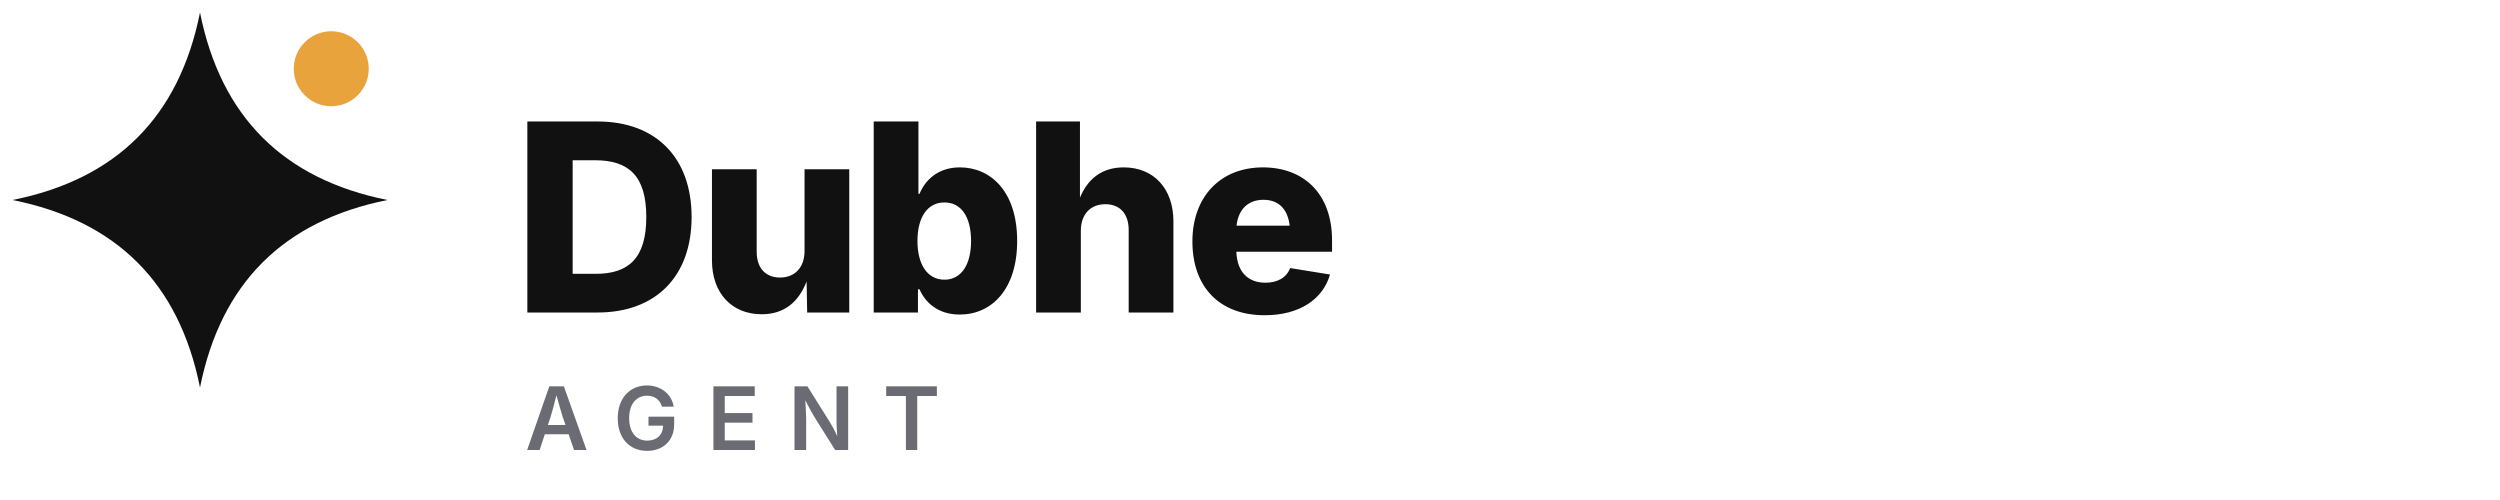
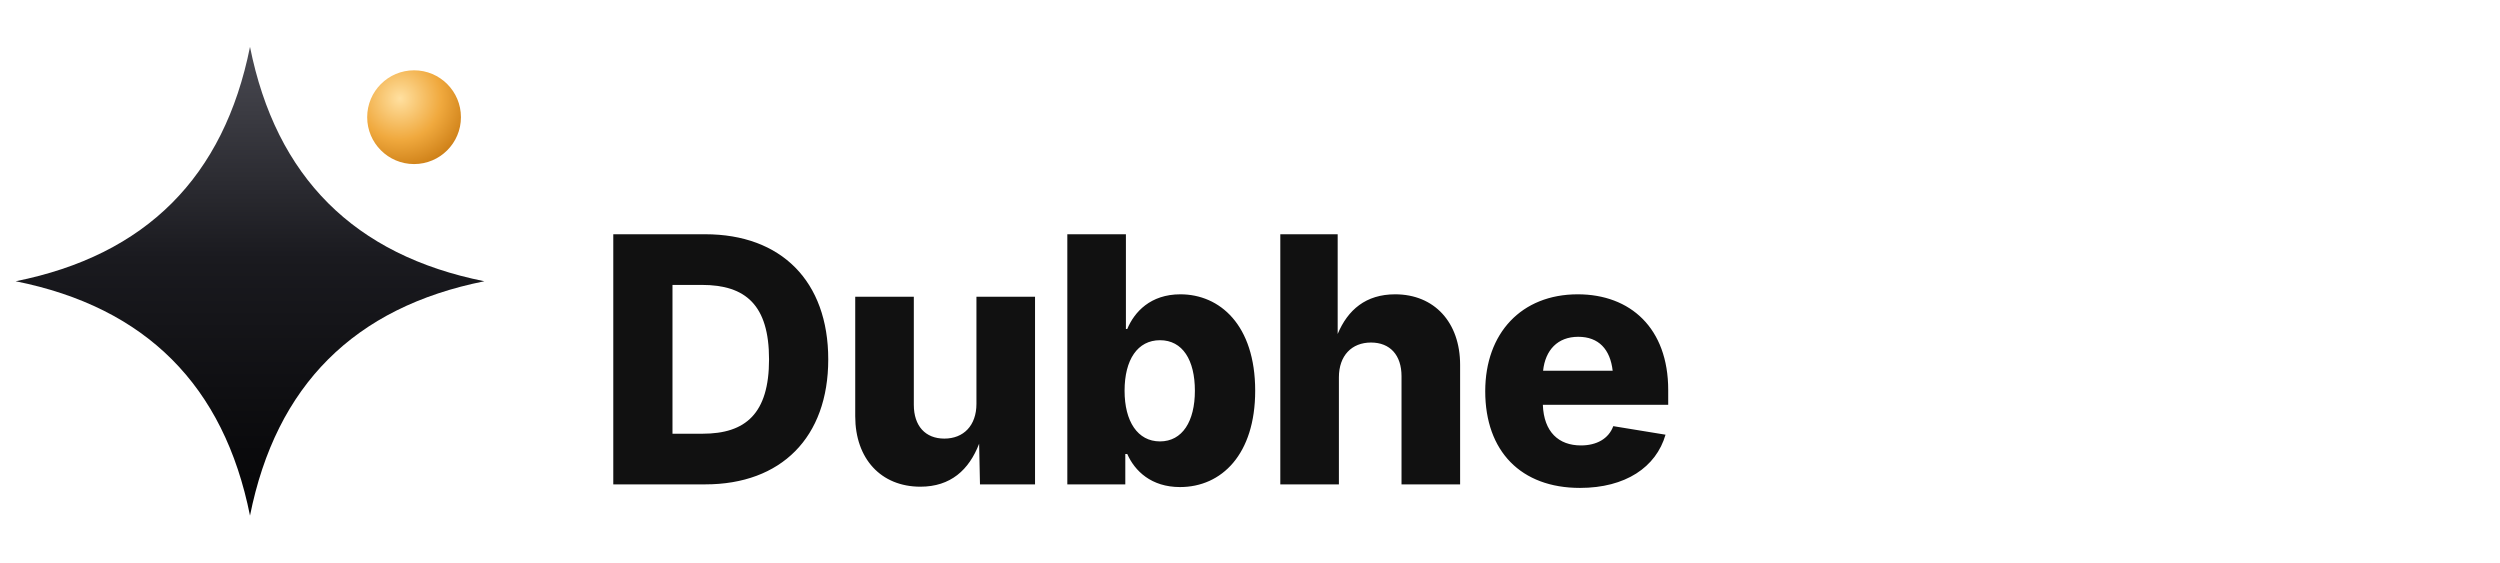
- <svg xmlns="http://www.w3.org/2000/svg" viewBox="0 0 400 80" role="img" aria-label="Dubhe Agent">
-   <path d="M32 6 Q37 31 62 36 Q37 41 32 66 Q27 41 2 36 Q27 31 32 6 Z" transform="translate(0 -4)" fill="#111111" />
-   <circle cx="53" cy="15" r="6" transform="translate(0 -4)" fill="#E8A33D" />
-   <text x="82" y="50" font-family="Inter, 'Helvetica Neue', Arial, sans-serif" font-size="42" font-weight="800" fill="#111111" letter-spacing="-0.8">Dubhe</text>
-   <text x="84" y="72" font-family="Inter, 'Helvetica Neue', Arial, sans-serif" font-size="14" font-weight="600" fill="#6b6b73" letter-spacing="4.5">AGENT</text>
+ <svg xmlns="http://www.w3.org/2000/svg" viewBox="0 0 320 72" role="img" aria-label="Dubhe">
+   <defs>
+     <linearGradient id="star" x1="0" y1="0" x2="0" y2="1">
+       <stop offset="0" stop-color="#4a4a52" />
+       <stop offset="0.45" stop-color="#1a1a1f" />
+       <stop offset="1" stop-color="#050506" />
+     </linearGradient>
+     <radialGradient id="dot" cx="0.35" cy="0.3" r="0.8">
+       <stop offset="0" stop-color="#FFE0A0" />
+       <stop offset="0.55" stop-color="#F0A93E" />
+       <stop offset="1" stop-color="#C97A12" />
+     </radialGradient>
+   </defs>
+   <g transform="translate(0 4)">
+     <path d="M32 2 Q37 27 62 32 Q37 37 32 62 Q27 37 2 32 Q27 27 32 2 Z" fill="url(#star)" />
+     <circle cx="53" cy="11" r="6" fill="url(#dot)" />
+   </g>
+   <text x="76" y="62" font-family="Inter, 'Helvetica Neue', Arial, sans-serif" font-size="44" font-weight="800" fill="#111111" letter-spacing="-0.8">Dubhe</text>
</svg>
